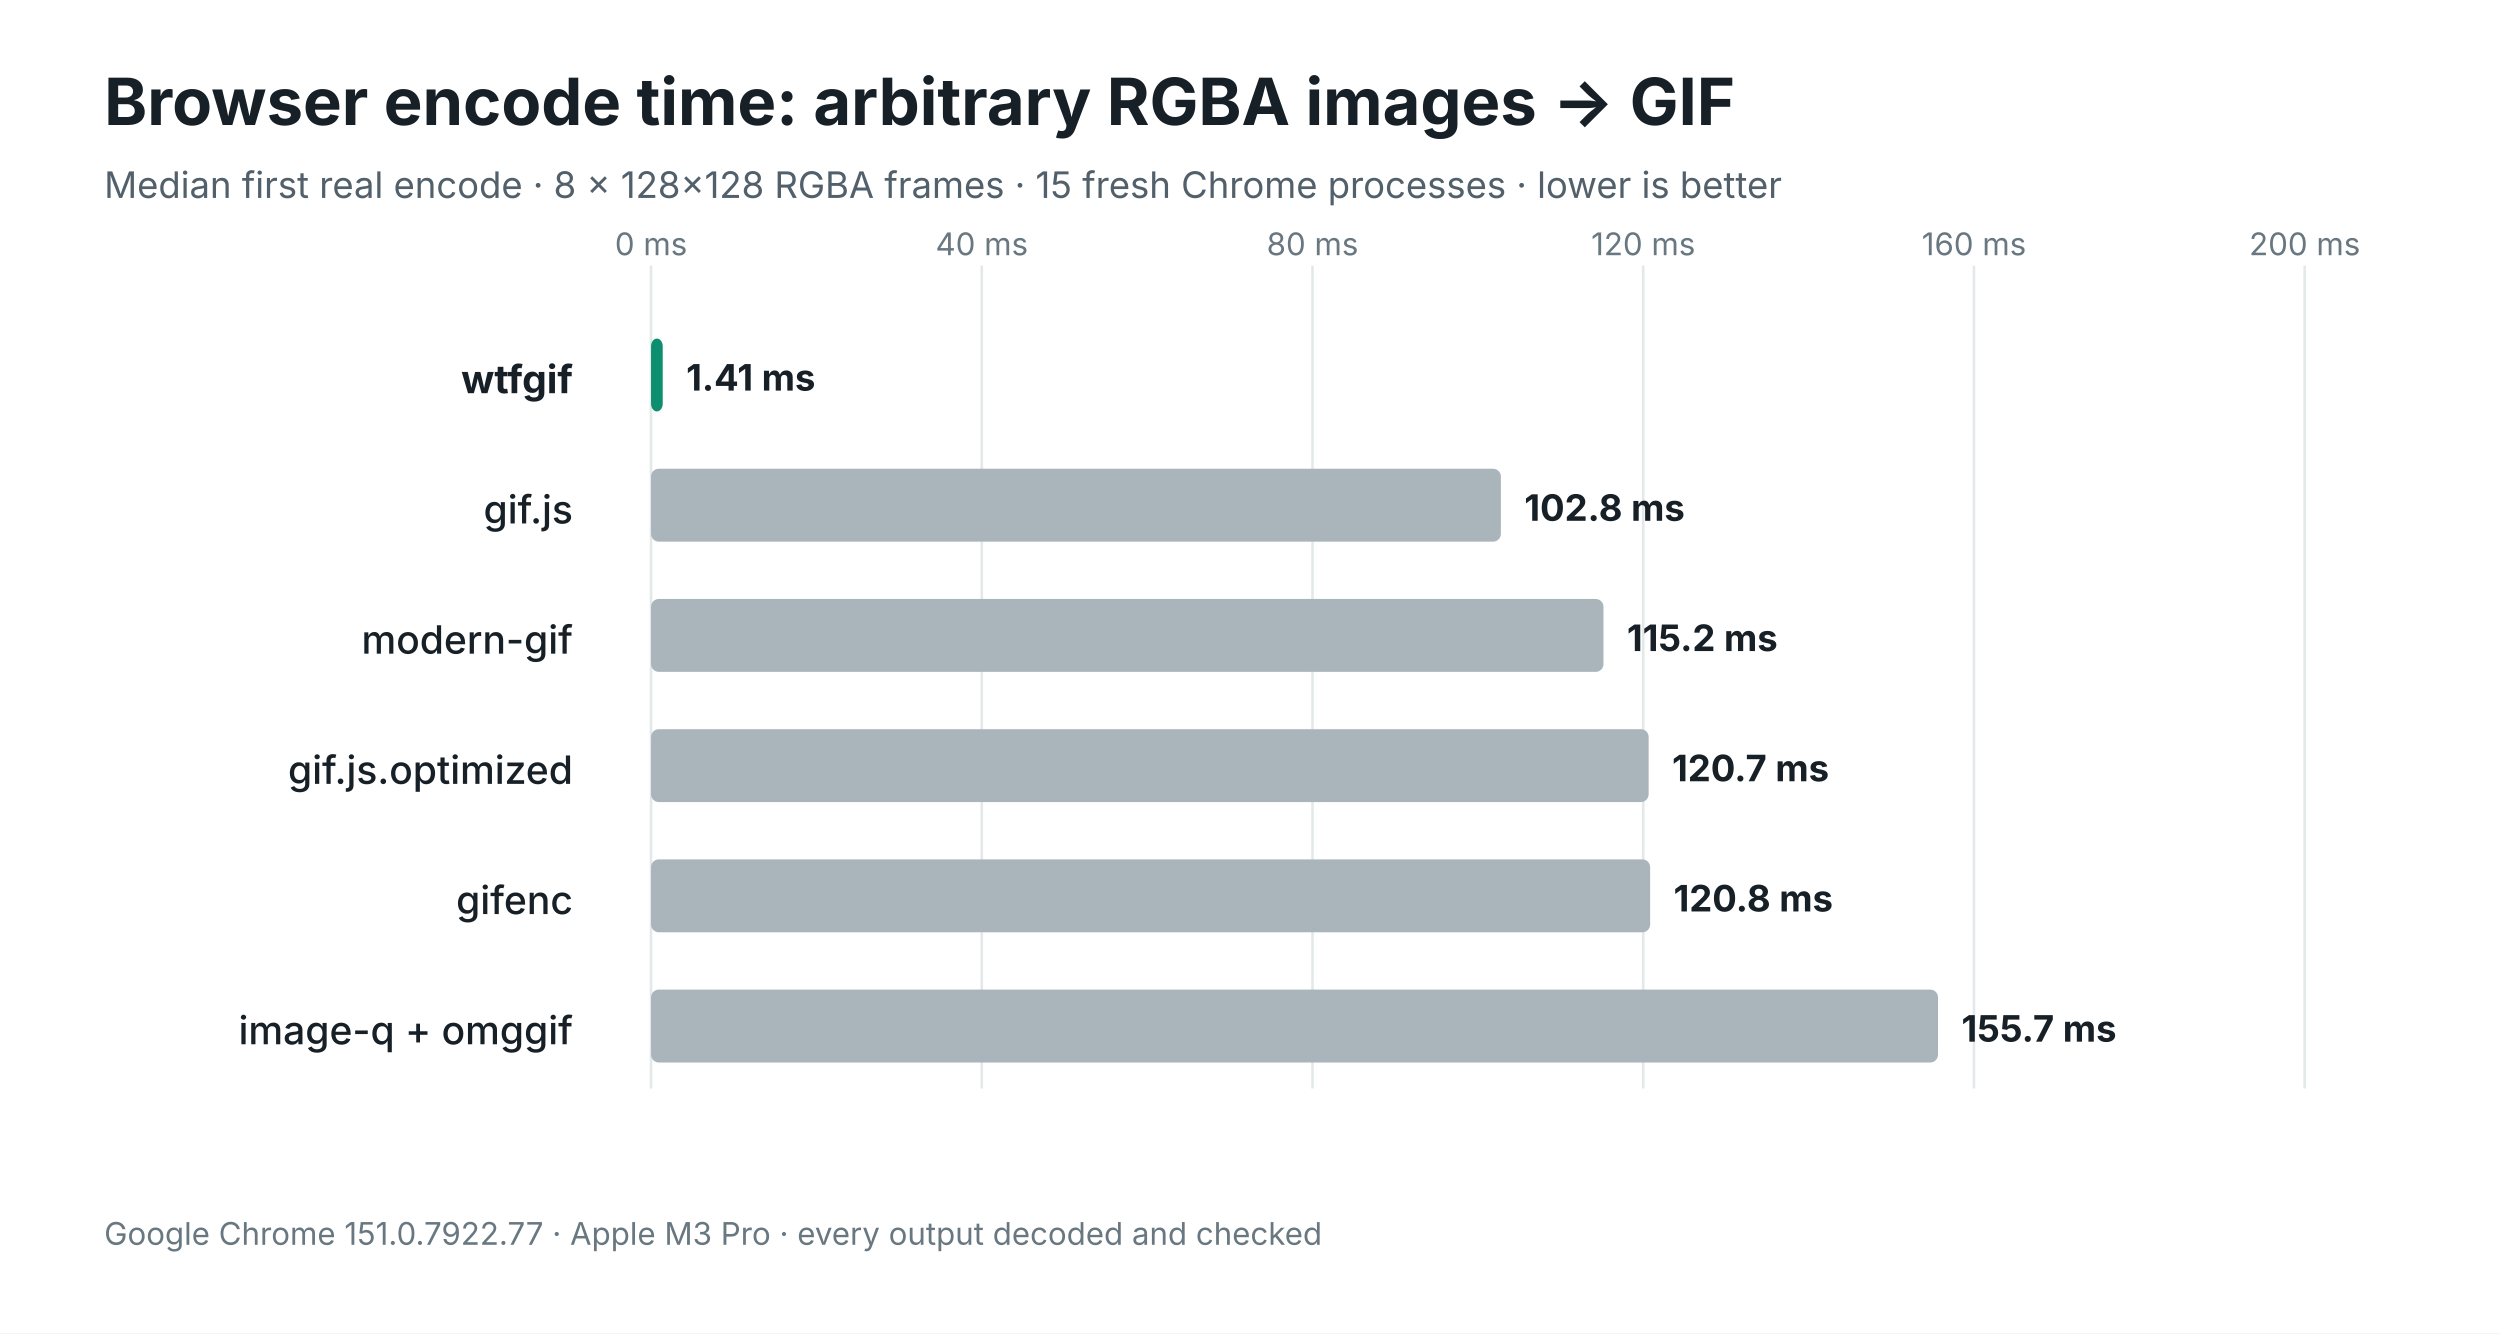
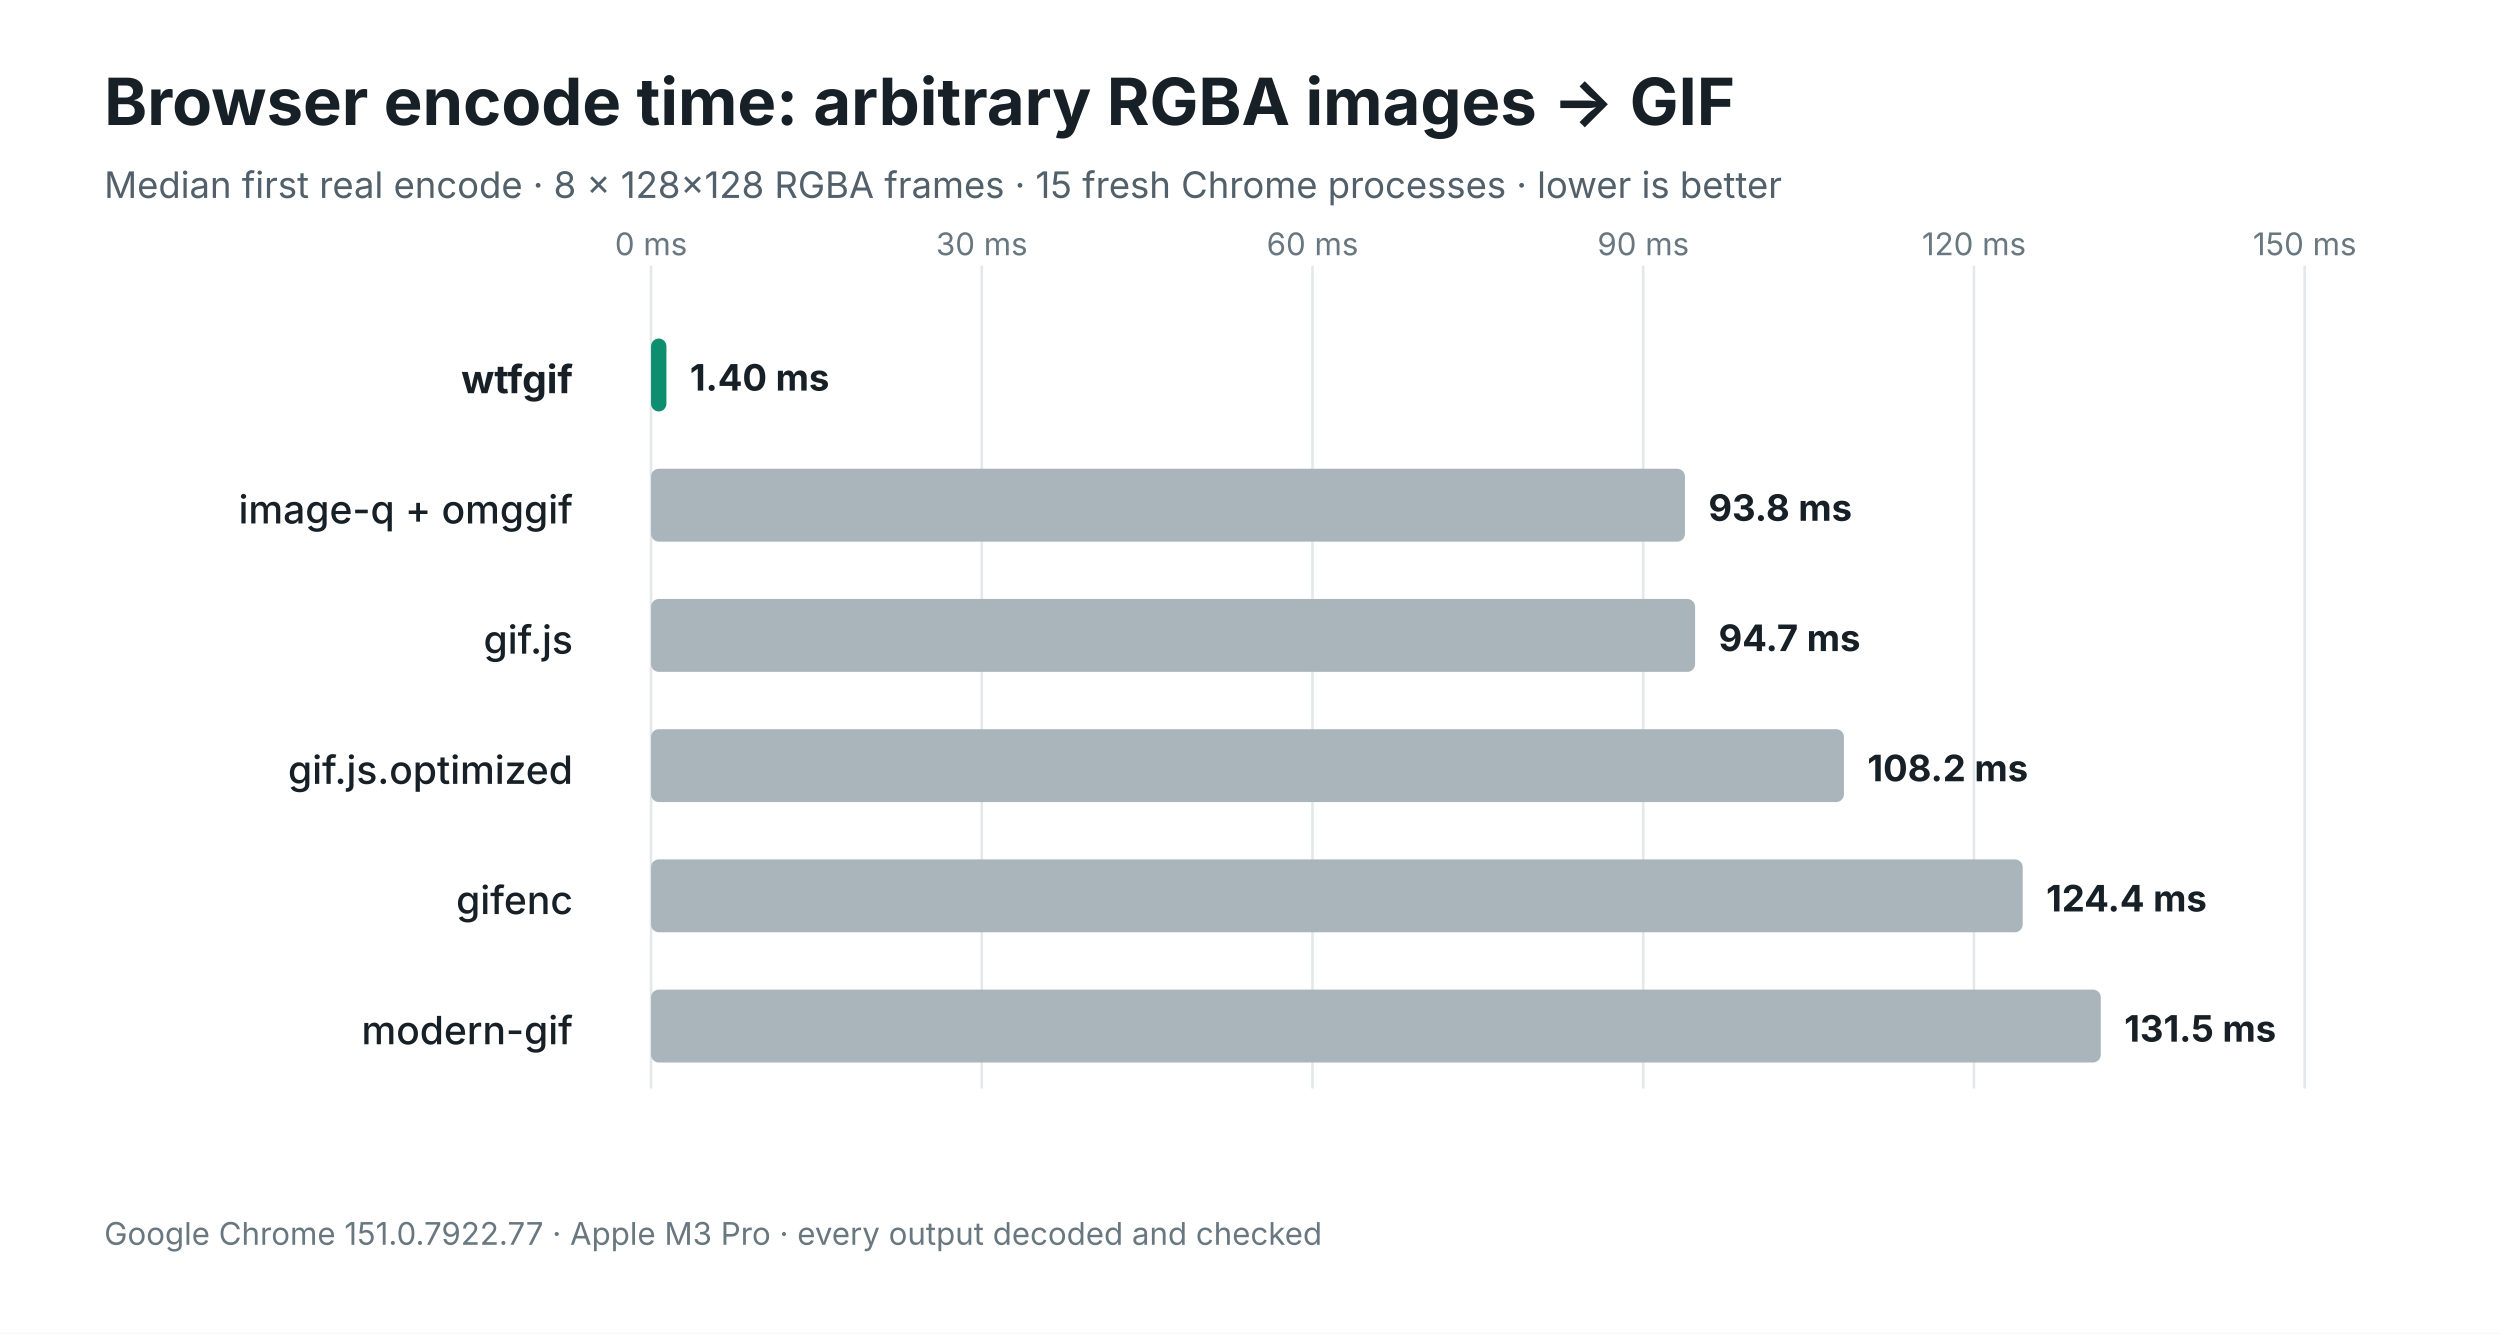
<svg xmlns="http://www.w3.org/2000/svg" width="960" height="512" viewBox="0 0 960 512" role="img" aria-labelledby="title desc">
  <rect width="100%" height="100%" fill="#ffffff" />
  <g font-family="ui-sans-serif, -apple-system, BlinkMacSystemFont, Segoe UI, sans-serif" fill="#172026">
    <text x="40" y="48" font-size="25" font-weight="700">Browser encode time: arbitrary RGBA images → GIF</text>
    <text x="40" y="76" font-size="14" fill="#51606a">Median first real encode · 8 × 128×128 RGBA frames · 15 fresh Chrome processes · lower is better</text>
    <line x1="250" y1="102" x2="250" y2="418" stroke="#e3e8eb" stroke-width="1" />
    <text x="250" y="98" text-anchor="middle" font-size="12" fill="#687780">0 ms</text>
    <line x1="377" y1="102" x2="377" y2="418" stroke="#e3e8eb" stroke-width="1" />
-     <text x="377" y="98" text-anchor="middle" font-size="12" fill="#687780">40 ms</text>
+     <text x="377" y="98" text-anchor="middle" font-size="12" fill="#687780">30 ms</text>
    <line x1="504" y1="102" x2="504" y2="418" stroke="#e3e8eb" stroke-width="1" />
-     <text x="504" y="98" text-anchor="middle" font-size="12" fill="#687780">80 ms</text>
+     <text x="504" y="98" text-anchor="middle" font-size="12" fill="#687780">60 ms</text>
    <line x1="631" y1="102" x2="631" y2="418" stroke="#e3e8eb" stroke-width="1" />
-     <text x="631" y="98" text-anchor="middle" font-size="12" fill="#687780">120 ms</text>
+     <text x="631" y="98" text-anchor="middle" font-size="12" fill="#687780">90 ms</text>
    <line x1="758" y1="102" x2="758" y2="418" stroke="#e3e8eb" stroke-width="1" />
-     <text x="758" y="98" text-anchor="middle" font-size="12" fill="#687780">160 ms</text>
+     <text x="758" y="98" text-anchor="middle" font-size="12" fill="#687780">120 ms</text>
    <line x1="885" y1="102" x2="885" y2="418" stroke="#e3e8eb" stroke-width="1" />
-     <text x="885" y="98" text-anchor="middle" font-size="12" fill="#687780">200 ms</text>
+     <text x="885" y="98" text-anchor="middle" font-size="12" fill="#687780">150 ms</text>
    <text x="220" y="151" text-anchor="end" font-size="15" font-weight="700">wtfgif</text>
-     <rect x="250" y="130" width="4.49" height="28" rx="3" fill="#0d8f6f" />
-     <text x="263.49" y="150" text-anchor="start" font-size="14" font-weight="700" fill="#172026">1.41 ms</text>
-     <text x="220" y="201" text-anchor="end" font-size="15" font-weight="500">gif.js</text>
-     <rect x="250" y="180" width="326.34" height="28" rx="3" fill="#aab5bb" />
-     <text x="585.34" y="200" text-anchor="start" font-size="14" font-weight="700" fill="#172026">102.8 ms</text>
-     <text x="220" y="251" text-anchor="end" font-size="15" font-weight="500">modern-gif</text>
-     <rect x="250" y="230" width="365.74" height="28" rx="3" fill="#aab5bb" />
-     <text x="624.74" y="250" text-anchor="start" font-size="14" font-weight="700" fill="#172026">115.2 ms</text>
+     <rect x="250" y="130" width="5.91" height="28" rx="3" fill="#0d8f6f" />
+     <text x="264.91" y="150" text-anchor="start" font-size="14" font-weight="700" fill="#172026">1.40 ms</text>
+     <text x="220" y="201" text-anchor="end" font-size="15" font-weight="500">image-q + omggif</text>
+     <rect x="250" y="180" width="397.02" height="28" rx="3" fill="#aab5bb" />
+     <text x="656.02" y="200" text-anchor="start" font-size="14" font-weight="700" fill="#172026">93.8 ms</text>
+     <text x="220" y="251" text-anchor="end" font-size="15" font-weight="500">gif.js</text>
+     <rect x="250" y="230" width="400.92" height="28" rx="3" fill="#aab5bb" />
+     <text x="659.92" y="250" text-anchor="start" font-size="14" font-weight="700" fill="#172026">94.7 ms</text>
    <text x="220" y="301" text-anchor="end" font-size="15" font-weight="500">gif.js.optimized</text>
-     <rect x="250" y="280" width="383.08" height="28" rx="3" fill="#aab5bb" />
-     <text x="642.08" y="300" text-anchor="start" font-size="14" font-weight="700" fill="#172026">120.7 ms</text>
+     <rect x="250" y="280" width="458.07" height="28" rx="3" fill="#aab5bb" />
+     <text x="717.07" y="300" text-anchor="start" font-size="14" font-weight="700" fill="#172026">108.2 ms</text>
    <text x="220" y="351" text-anchor="end" font-size="15" font-weight="500">gifenc</text>
-     <rect x="250" y="330" width="383.65" height="28" rx="3" fill="#aab5bb" />
-     <text x="642.65" y="350" text-anchor="start" font-size="14" font-weight="700" fill="#172026">120.8 ms</text>
-     <text x="220" y="401" text-anchor="end" font-size="15" font-weight="500">image-q + omggif</text>
-     <rect x="250" y="380" width="494.2" height="28" rx="3" fill="#aab5bb" />
-     <text x="753.2" y="400" text-anchor="start" font-size="14" font-weight="700" fill="#172026">155.7 ms</text>
+     <rect x="250" y="330" width="526.71" height="28" rx="3" fill="#aab5bb" />
+     <text x="785.71" y="350" text-anchor="start" font-size="14" font-weight="700" fill="#172026">124.4 ms</text>
+     <text x="220" y="401" text-anchor="end" font-size="15" font-weight="500">modern-gif</text>
+     <rect x="250" y="380" width="556.7" height="28" rx="3" fill="#aab5bb" />
+     <text x="815.7" y="400" text-anchor="start" font-size="14" font-weight="700" fill="#172026">131.5 ms</text>
    <text x="40" y="478" font-size="12" fill="#687780">Google Chrome 151.0.7922.77 · Apple M3 Pro · every output decoded and checked</text>
  </g>
</svg>
